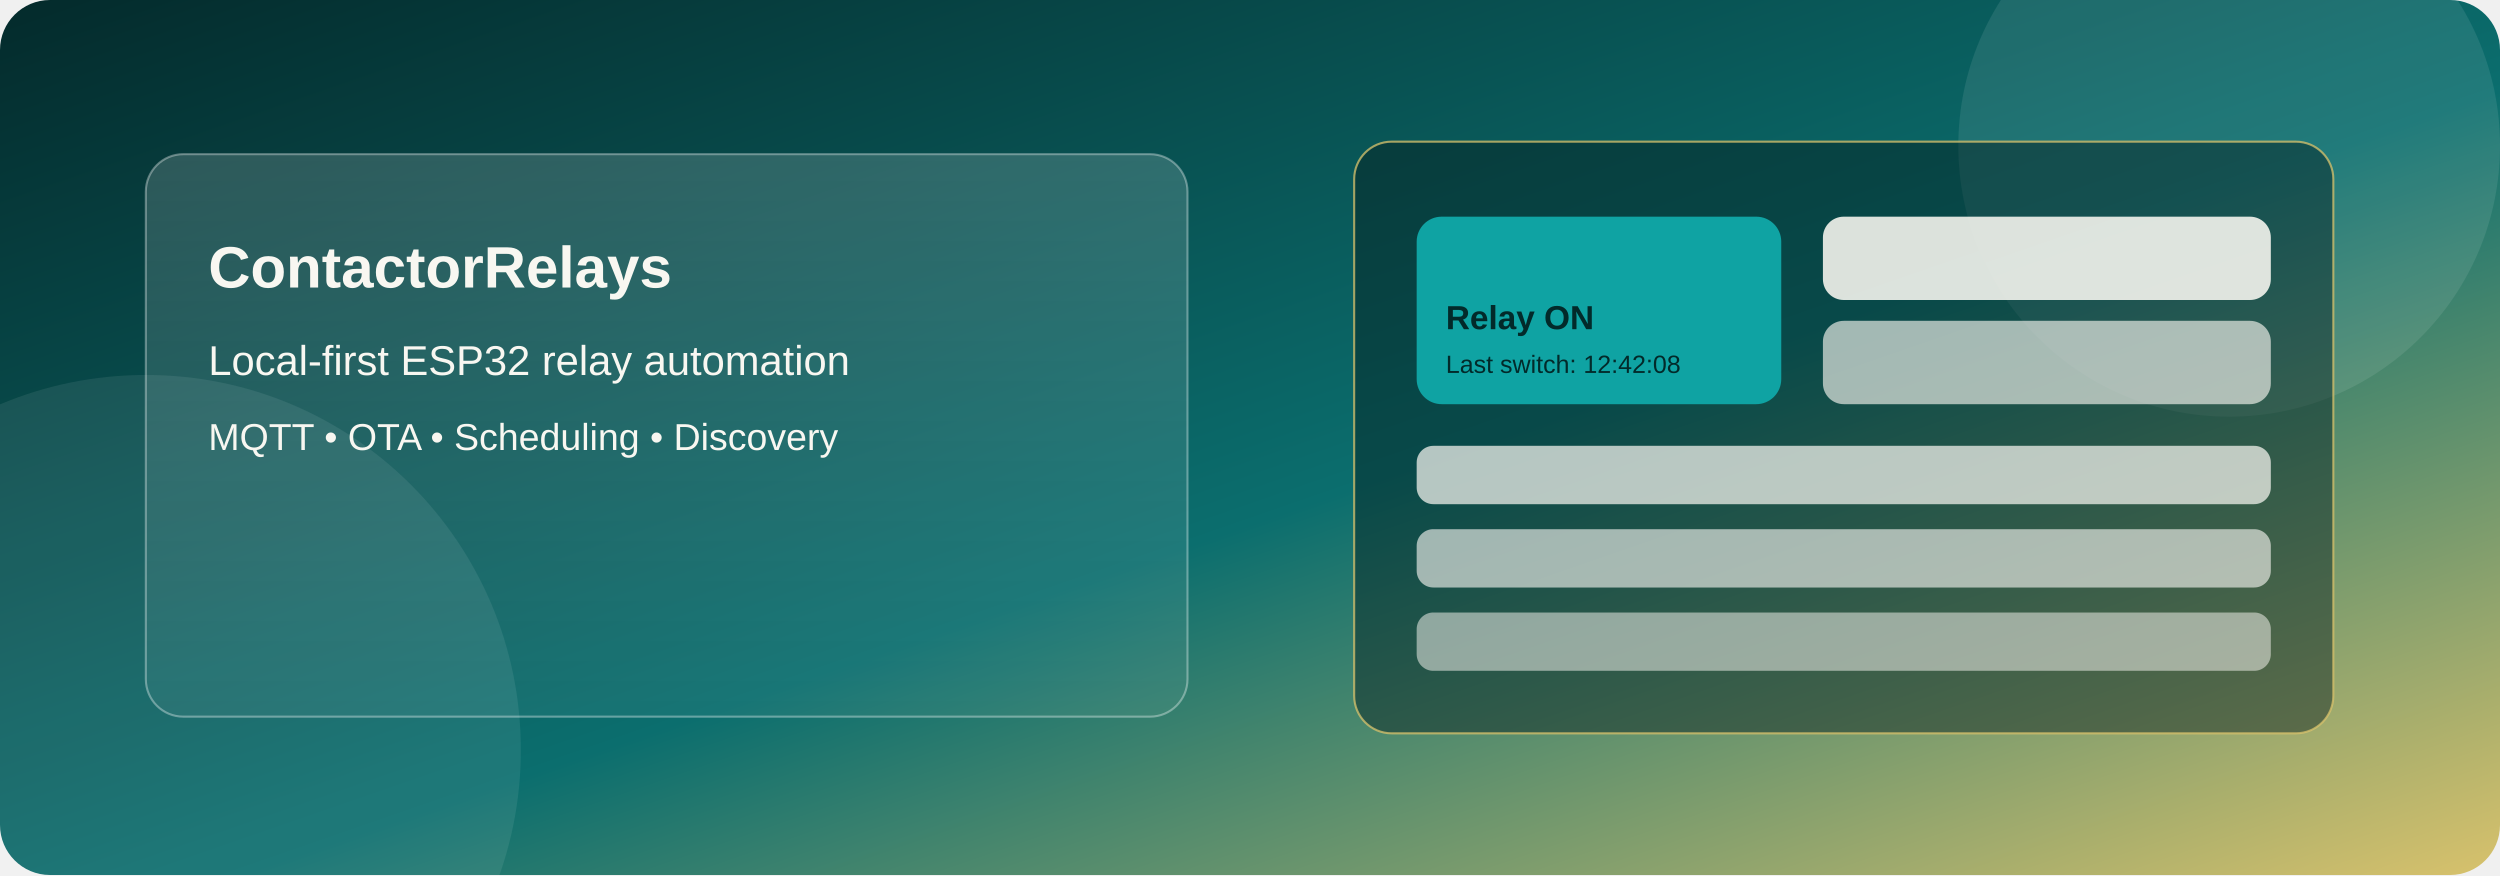
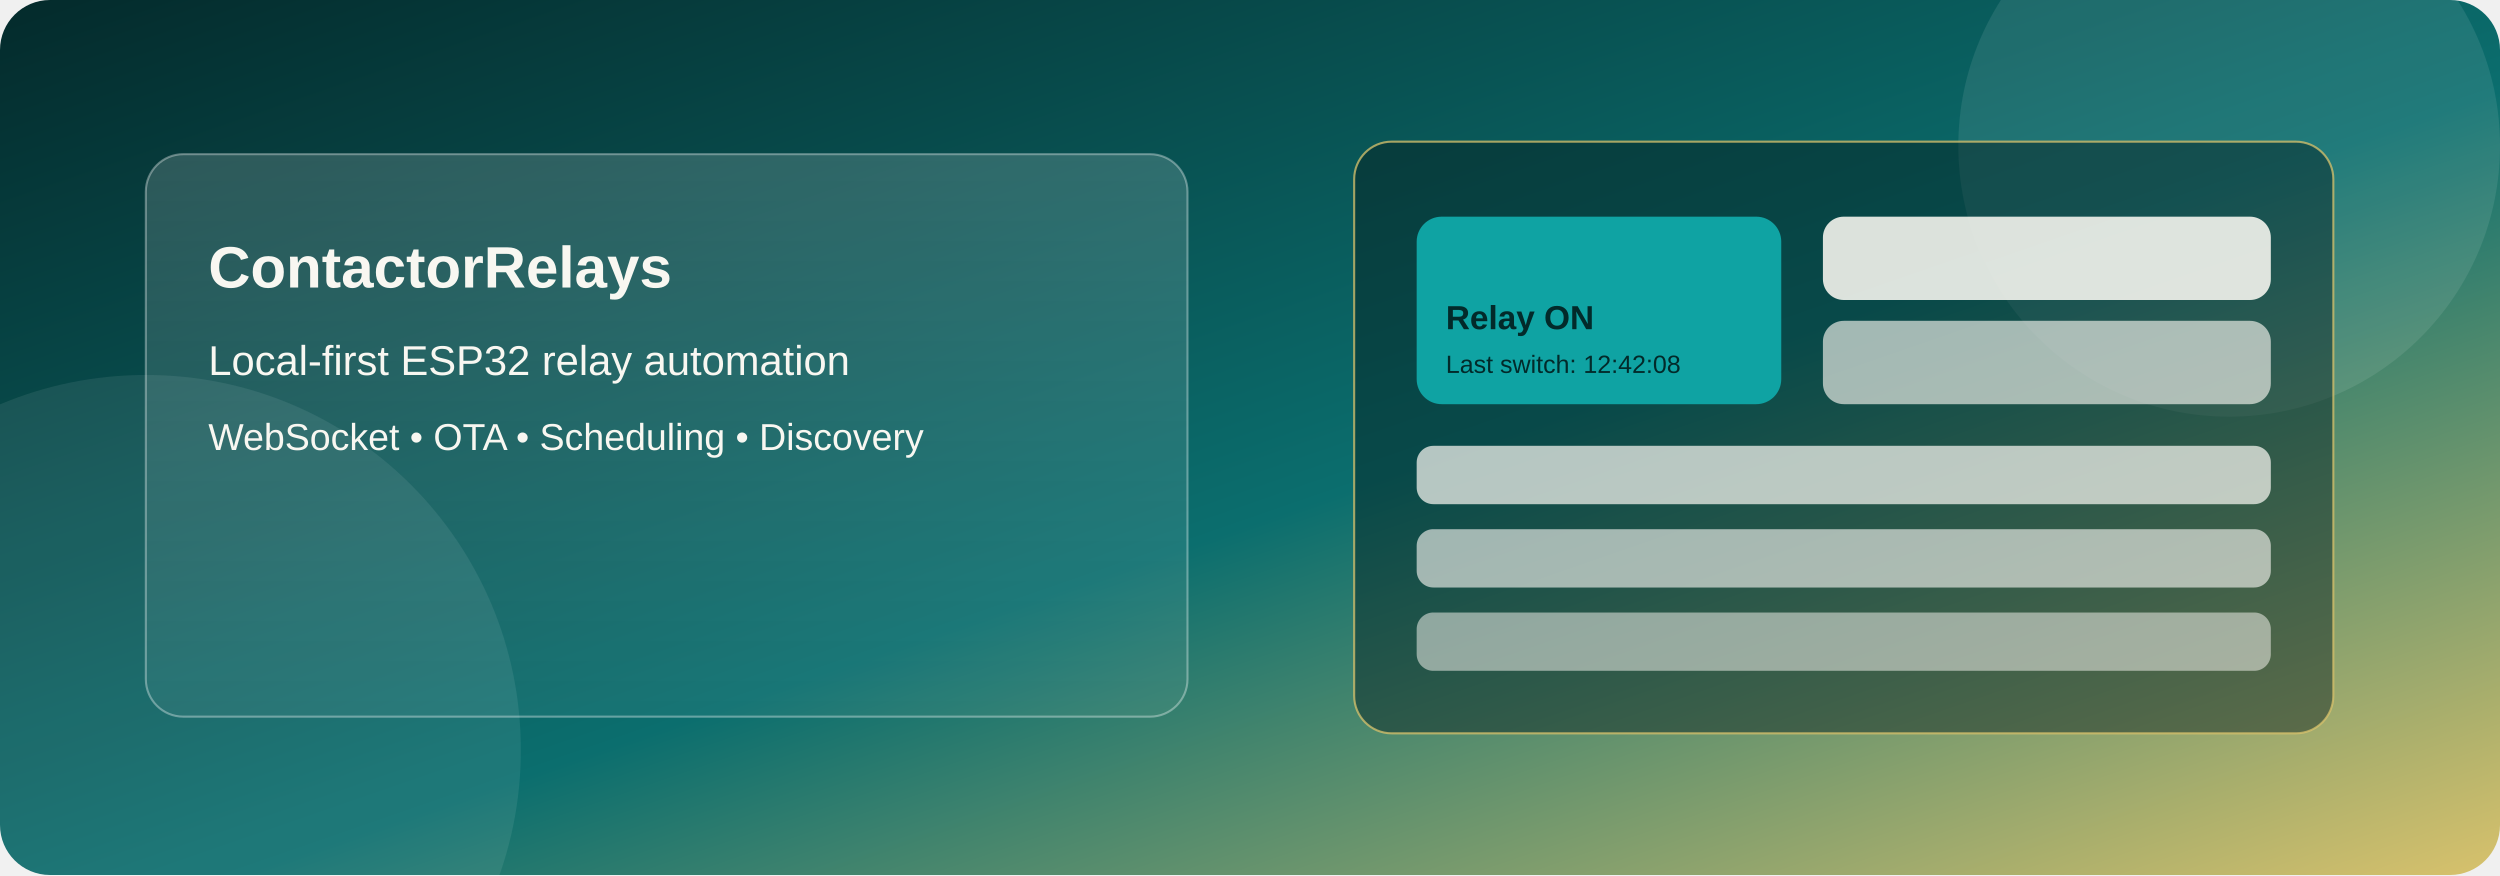
<svg xmlns="http://www.w3.org/2000/svg" viewBox="0 0 1200 420" role="img" aria-label="ContactorRelays hero">
  <defs>
    <linearGradient id="bg" x1="0" y1="0" x2="1" y2="1">
      <stop offset="0%" stop-color="#042A2B" />
      <stop offset="55%" stop-color="#0B6E6E" />
      <stop offset="100%" stop-color="#D9C26C" />
    </linearGradient>
    <linearGradient id="card" x1="0" y1="0" x2="0" y2="1">
      <stop offset="0%" stop-color="#ffffff" stop-opacity="0.16" />
      <stop offset="100%" stop-color="#ffffff" stop-opacity="0.05" />
    </linearGradient>
  </defs>
  <rect width="1200" height="420" fill="url(#bg)" rx="24" />
  <circle cx="1070" cy="70" r="130" fill="#ffffff" opacity="0.09" />
  <circle cx="70" cy="360" r="180" fill="#ffffff" opacity="0.08" />
  <rect x="70" y="74" width="500" height="270" rx="18" fill="url(#card)" stroke="#ffffff" stroke-opacity="0.35" />
  <text x="100" y="138" font-family="Segoe UI, Arial, sans-serif" font-size="28" fill="#F8F7F1" font-weight="700">ContactorRelays</text>
  <text x="100" y="180" font-family="Segoe UI, Arial, sans-serif" font-size="20" fill="#F8F7F1">Local-first ESP32 relay automation</text>
-   <text x="100" y="216" font-family="Segoe UI, Arial, sans-serif" font-size="18" fill="#F8F7F1">MQTT • OTA • Scheduling • Discovery</text>
+   <text x="100" y="216" font-family="Segoe UI, Arial, sans-serif" font-size="18" fill="#F8F7F1">WebSocket • OTA • Scheduling • Discovery</text>
  <g transform="translate(650,68)">
    <rect x="0" y="0" width="470" height="284" rx="18" fill="#051D1D" fill-opacity="0.45" stroke="#D9C26C" stroke-opacity="0.75" />
    <rect x="30" y="36" width="175" height="90" rx="12" fill="#0FA3A3" />
    <rect x="225" y="36" width="215" height="40" rx="10" fill="#F8F7F1" fill-opacity="0.88" />
    <rect x="225" y="86" width="215" height="40" rx="10" fill="#F8F7F1" fill-opacity="0.64" />
    <rect x="30" y="146" width="410" height="28" rx="8" fill="#F8F7F1" fill-opacity="0.72" />
    <rect x="30" y="186" width="410" height="28" rx="8" fill="#F8F7F1" fill-opacity="0.62" />
    <rect x="30" y="226" width="410" height="28" rx="8" fill="#F8F7F1" fill-opacity="0.52" />
    <text x="44" y="90" font-family="Segoe UI, Arial, sans-serif" font-size="16" fill="#022A2A" font-weight="700">Relay ON</text>
    <text x="44" y="111" font-family="Segoe UI, Arial, sans-serif" font-size="12" fill="#022A2A">Last switch: 12:42:08</text>
  </g>
</svg>
